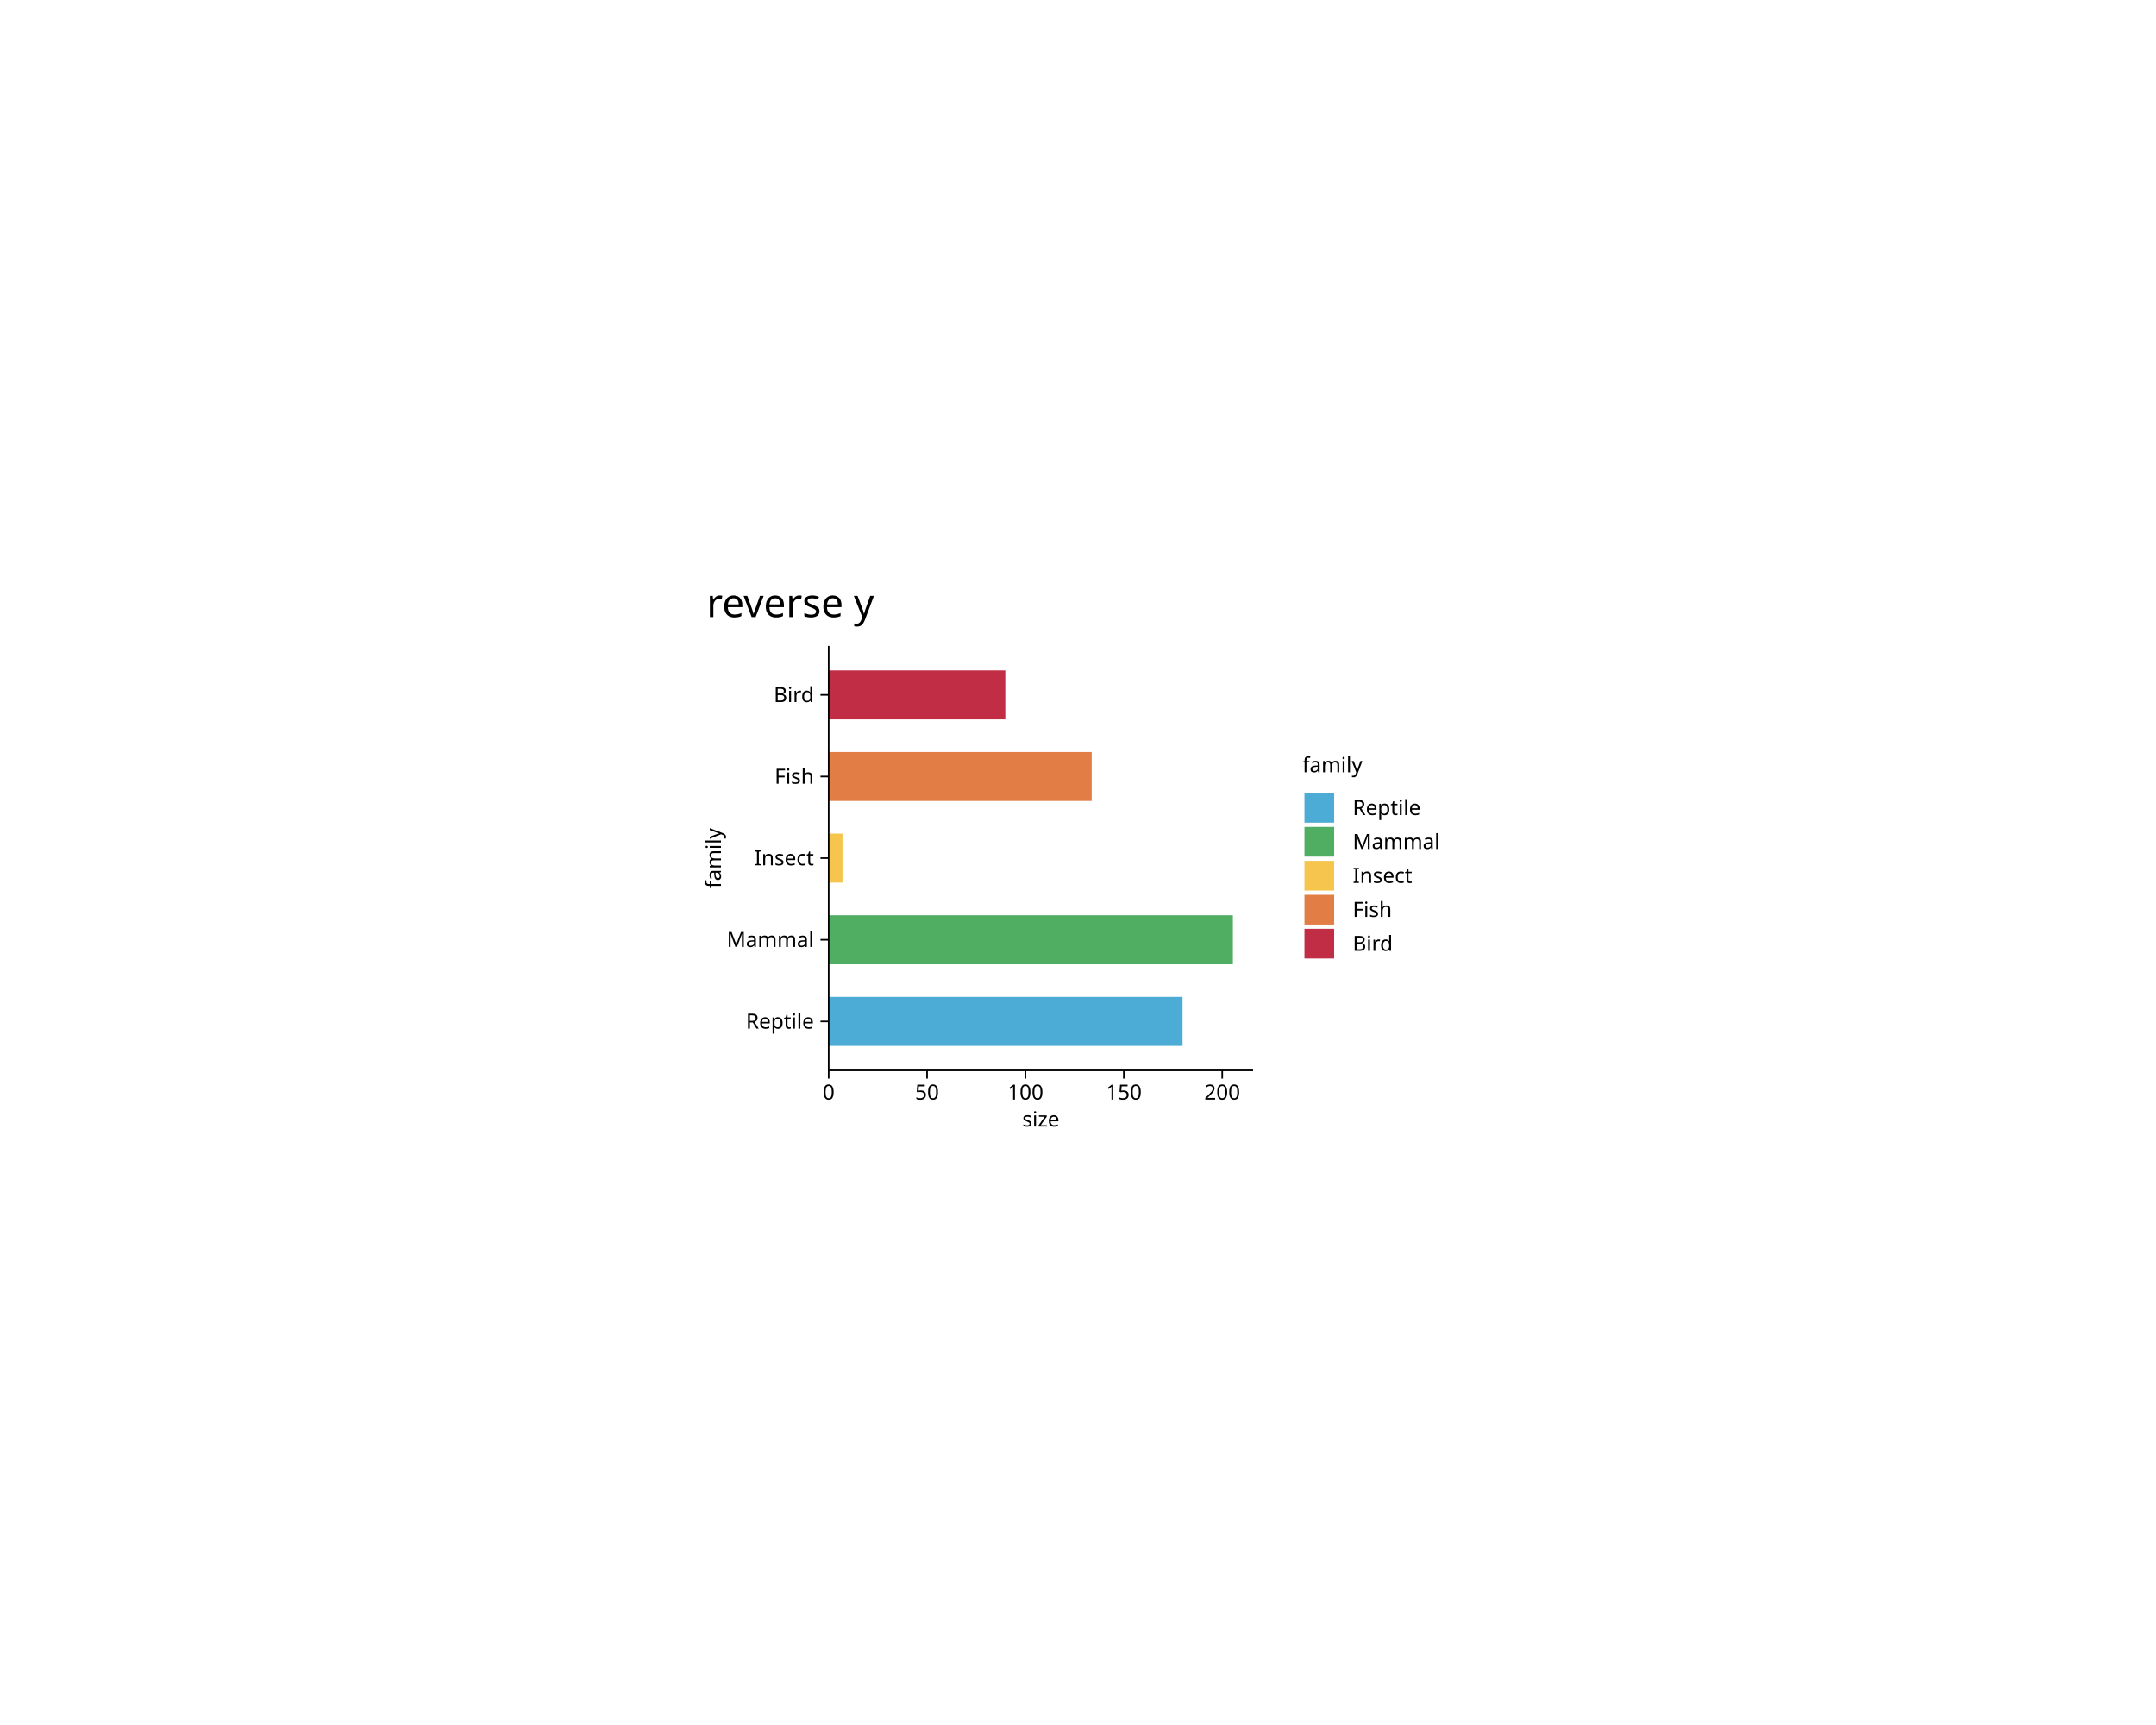
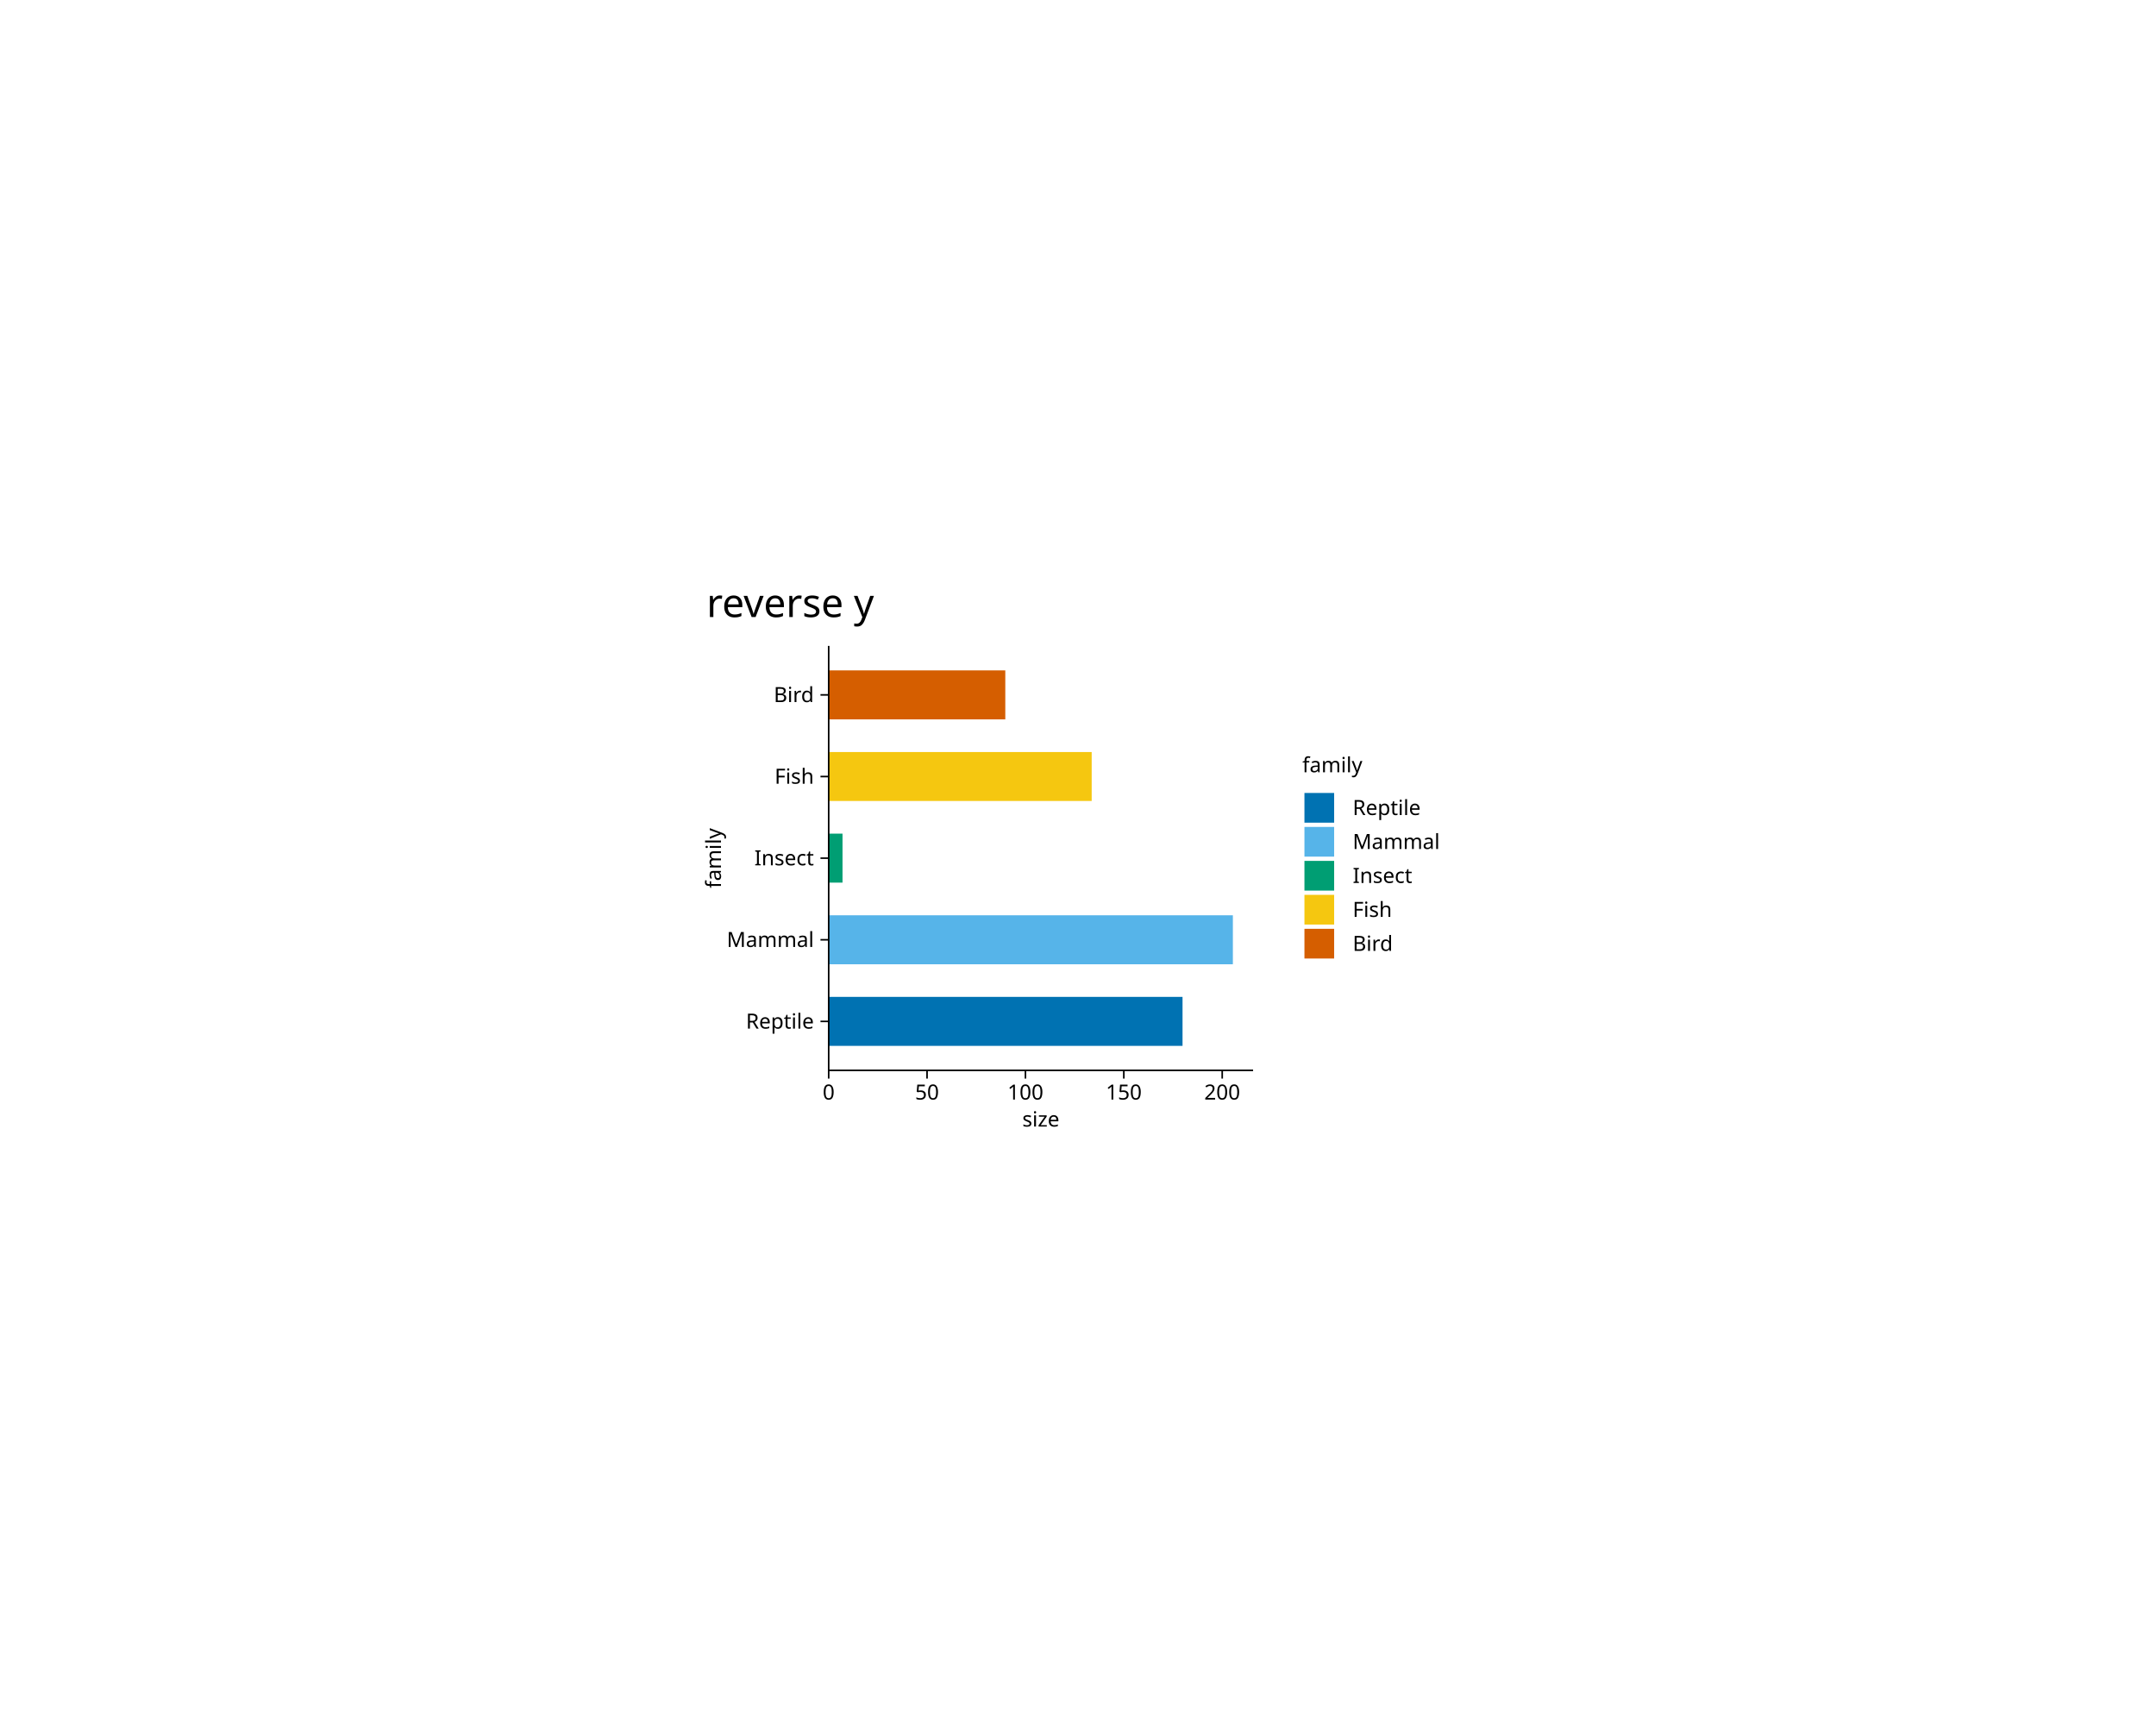
<svg xmlns="http://www.w3.org/2000/svg" class="svglite" data-engine-version="2.0" width="720.00pt" height="576.00pt" viewBox="0 0 720.00 576.00">
  <defs>
    <style type="text/css">
    .svglite line, .svglite polyline, .svglite polygon, .svglite path, .svglite rect, .svglite circle {
      fill: none;
      stroke: #000000;
      stroke-linecap: round;
      stroke-linejoin: round;
      stroke-miterlimit: 10.00;
    }
  </style>
  </defs>
  <rect width="100%" height="100%" style="stroke: none; fill: #FFFFFF;" />
  <defs>
    <clipPath id="cpMC4wMHw3MjAuMDB8MC4wMHw1NzYuMDA=">
      <rect x="0.00" y="0.00" width="720.00" height="576.00" />
    </clipPath>
  </defs>
  <g clip-path="url(#cpMC4wMHw3MjAuMDB8MC4wMHw1NzYuMDA=)">
</g>
  <defs>
    <clipPath id="cpMjI5LjA2fDQ5MC45NHwxOTEuNDh8Mzg0LjUy">
      <rect x="229.06" y="191.48" width="261.89" height="193.04" />
    </clipPath>
  </defs>
  <g clip-path="url(#cpMjI5LjA2fDQ5MC45NHwxOTEuNDh8Mzg0LjUy)">
    <rect x="229.06" y="191.48" width="261.89" height="193.04" style="stroke-width: 1.07; stroke: #FFFFFF; fill: #FFFFFF;" />
  </g>
  <g clip-path="url(#cpMC4wMHw3MjAuMDB8MC4wMHw1NzYuMDA=)">
</g>
  <defs>
    <clipPath id="cpMjc2Ljc0fDQxOC40N3wyMTUuNjh8MzU3LjQx">
      <rect x="276.74" y="215.68" width="141.73" height="141.73" />
    </clipPath>
  </defs>
  <g clip-path="url(#cpMjc2Ljc0fDQxOC40N3wyMTUuNjh8MzU3LjQx)">
</g>
  <g clip-path="url(#cpMC4wMHw3MjAuMDB8MC4wMHw1NzYuMDA=)">
</g>
  <defs>
    <clipPath id="cpMjM0LjU0fDQ4NS40NnwyMTQuMjZ8Mzc5LjA0">
      <rect x="234.54" y="214.26" width="250.93" height="164.78" />
    </clipPath>
  </defs>
  <g clip-path="url(#cpMjM0LjU0fDQ4NS40NnwyMTQuMjZ8Mzc5LjA0)">
    <rect x="234.54" y="214.26" width="250.93" height="164.78" style="stroke-width: 1.07; stroke: none;" />
  </g>
  <g clip-path="url(#cpMC4wMHw3MjAuMDB8MC4wMHw1NzYuMDA=)">
</g>
  <g clip-path="url(#cpMjc2Ljc0fDQxOC40N3wyMTUuNjh8MzU3LjQx)">
    <rect x="276.74" y="215.68" width="141.73" height="141.73" style="stroke-width: 1.07; stroke: none;" />
-     <rect x="276.74" y="332.88" width="118.17" height="16.35" style="stroke-width: 1.07; stroke: none; stroke-linecap: butt; stroke-linejoin: miter; fill: #4DACD6;" />
-     <rect x="276.74" y="305.63" width="134.98" height="16.35" style="stroke-width: 1.07; stroke: none; stroke-linecap: butt; stroke-linejoin: miter; fill: #4FAE62;" />
-     <rect x="276.74" y="278.37" width="4.62" height="16.35" style="stroke-width: 1.07; stroke: none; stroke-linecap: butt; stroke-linejoin: miter; fill: #F6C54D;" />
-     <rect x="276.74" y="251.11" width="87.83" height="16.35" style="stroke-width: 1.07; stroke: none; stroke-linecap: butt; stroke-linejoin: miter; fill: #E37D46;" />
-     <rect x="276.74" y="223.86" width="58.98" height="16.35" style="stroke-width: 1.07; stroke: none; stroke-linecap: butt; stroke-linejoin: miter; fill: #C02D45;" />
+     <rect x="276.74" y="332.88" width="118.17" height="16.35" style="stroke-width: 1.07; stroke: none; stroke-linecap: butt; stroke-linejoin: miter; fill: #0072B2;" />
+     <rect x="276.74" y="305.63" width="134.98" height="16.35" style="stroke-width: 1.07; stroke: none; stroke-linecap: butt; stroke-linejoin: miter; fill: #56B4E9;" />
+     <rect x="276.74" y="278.37" width="4.62" height="16.35" style="stroke-width: 1.07; stroke: none; stroke-linecap: butt; stroke-linejoin: miter; fill: #009E73;" />
+     <rect x="276.74" y="251.11" width="87.83" height="16.35" style="stroke-width: 1.07; stroke: none; stroke-linecap: butt; stroke-linejoin: miter; fill: #F5C710;" />
+     <rect x="276.74" y="223.86" width="58.98" height="16.35" style="stroke-width: 1.07; stroke: none; stroke-linecap: butt; stroke-linejoin: miter; fill: #D55E00;" />
  </g>
  <g clip-path="url(#cpMC4wMHw3MjAuMDB8MC4wMHw1NzYuMDA=)">
    <polyline points="276.74,357.41 276.74,215.68 " style="stroke-width: 0.53; stroke-linecap: butt;" />
    <text x="271.81" y="343.47" text-anchor="end" style="font-size: 7.00px; font-family: sans;" textLength="21.79px" lengthAdjust="spacingAndGlyphs">Reptile</text>
    <text x="271.81" y="316.21" text-anchor="end" style="font-size: 7.00px; font-family: sans;" textLength="26.84px" lengthAdjust="spacingAndGlyphs">Mammal</text>
    <text x="271.81" y="288.95" text-anchor="end" style="font-size: 7.00px; font-family: sans;" textLength="18.68px" lengthAdjust="spacingAndGlyphs">Insect</text>
    <text x="271.81" y="261.70" text-anchor="end" style="font-size: 7.00px; font-family: sans;" textLength="13.23px" lengthAdjust="spacingAndGlyphs">Fish</text>
    <text x="271.81" y="234.44" text-anchor="end" style="font-size: 7.00px; font-family: sans;" textLength="12.45px" lengthAdjust="spacingAndGlyphs">Bird</text>
    <polyline points="274.00,341.06 276.74,341.06 " style="stroke-width: 0.53; stroke-linecap: butt;" />
    <polyline points="274.00,313.80 276.74,313.80 " style="stroke-width: 0.53; stroke-linecap: butt;" />
    <polyline points="274.00,286.55 276.74,286.55 " style="stroke-width: 0.53; stroke-linecap: butt;" />
    <polyline points="274.00,259.29 276.74,259.29 " style="stroke-width: 0.53; stroke-linecap: butt;" />
    <polyline points="274.00,232.03 276.74,232.03 " style="stroke-width: 0.53; stroke-linecap: butt;" />
    <polyline points="276.74,357.41 418.47,357.41 " style="stroke-width: 0.53; stroke-linecap: butt;" />
    <polyline points="276.74,360.15 276.74,357.41 " style="stroke-width: 0.53; stroke-linecap: butt;" />
    <polyline points="309.59,360.15 309.59,357.41 " style="stroke-width: 0.53; stroke-linecap: butt;" />
    <polyline points="342.45,360.15 342.45,357.41 " style="stroke-width: 0.53; stroke-linecap: butt;" />
    <polyline points="375.30,360.15 375.30,357.41 " style="stroke-width: 0.53; stroke-linecap: butt;" />
    <polyline points="408.16,360.15 408.16,357.41 " style="stroke-width: 0.53; stroke-linecap: butt;" />
    <text x="276.74" y="367.16" text-anchor="middle" style="font-size: 7.00px; font-family: sans;" textLength="3.89px" lengthAdjust="spacingAndGlyphs">0</text>
    <text x="309.59" y="367.16" text-anchor="middle" style="font-size: 7.00px; font-family: sans;" textLength="7.79px" lengthAdjust="spacingAndGlyphs">50</text>
    <text x="342.45" y="367.16" text-anchor="middle" style="font-size: 7.00px; font-family: sans;" textLength="11.68px" lengthAdjust="spacingAndGlyphs">100</text>
    <text x="375.30" y="367.16" text-anchor="middle" style="font-size: 7.00px; font-family: sans;" textLength="11.68px" lengthAdjust="spacingAndGlyphs">150</text>
    <text x="408.16" y="367.16" text-anchor="middle" style="font-size: 7.00px; font-family: sans;" textLength="11.68px" lengthAdjust="spacingAndGlyphs">200</text>
    <text x="347.60" y="376.17" text-anchor="middle" style="font-size: 7.00px; font-family: sans;" textLength="12.45px" lengthAdjust="spacingAndGlyphs">size</text>
    <text transform="translate(240.77,286.55) rotate(-90)" text-anchor="middle" style="font-size: 7.00px; font-family: sans;" textLength="18.28px" lengthAdjust="spacingAndGlyphs">family</text>
    <rect x="429.43" y="246.84" width="54.62" height="79.40" style="stroke-width: 1.07; stroke: none;" />
    <text x="434.91" y="257.87" style="font-size: 7.00px; font-family: sans;" textLength="18.28px" lengthAdjust="spacingAndGlyphs">family</text>
    <rect x="434.91" y="264.07" width="11.34" height="11.34" style="stroke-width: 1.07; stroke: none;" />
-     <rect x="435.62" y="264.78" width="9.92" height="9.92" style="stroke-width: 1.07; stroke: none; stroke-linecap: butt; stroke-linejoin: miter; fill: #4DACD6;" />
+     <rect x="435.62" y="264.78" width="9.92" height="9.92" style="stroke-width: 1.07; stroke: none; stroke-linecap: butt; stroke-linejoin: miter; fill: #0072B2;" />
    <rect x="434.91" y="275.41" width="11.34" height="11.34" style="stroke-width: 1.07; stroke: none;" />
-     <rect x="435.62" y="276.12" width="9.92" height="9.92" style="stroke-width: 1.07; stroke: none; stroke-linecap: butt; stroke-linejoin: miter; fill: #4FAE62;" />
+     <rect x="435.62" y="276.12" width="9.92" height="9.92" style="stroke-width: 1.07; stroke: none; stroke-linecap: butt; stroke-linejoin: miter; fill: #56B4E9;" />
    <rect x="434.91" y="286.75" width="11.34" height="11.34" style="stroke-width: 1.07; stroke: none;" />
-     <rect x="435.62" y="287.46" width="9.92" height="9.92" style="stroke-width: 1.07; stroke: none; stroke-linecap: butt; stroke-linejoin: miter; fill: #F6C54D;" />
+     <rect x="435.62" y="287.46" width="9.92" height="9.92" style="stroke-width: 1.07; stroke: none; stroke-linecap: butt; stroke-linejoin: miter; fill: #009E73;" />
    <rect x="434.91" y="298.09" width="11.34" height="11.34" style="stroke-width: 1.07; stroke: none;" />
-     <rect x="435.62" y="298.80" width="9.92" height="9.92" style="stroke-width: 1.07; stroke: none; stroke-linecap: butt; stroke-linejoin: miter; fill: #E37D46;" />
+     <rect x="435.62" y="298.80" width="9.92" height="9.92" style="stroke-width: 1.07; stroke: none; stroke-linecap: butt; stroke-linejoin: miter; fill: #F5C710;" />
    <rect x="434.91" y="309.43" width="11.34" height="11.34" style="stroke-width: 1.07; stroke: none;" />
-     <rect x="435.62" y="310.14" width="9.92" height="9.92" style="stroke-width: 1.07; stroke: none; stroke-linecap: butt; stroke-linejoin: miter; fill: #C02D45;" />
+     <rect x="435.62" y="310.14" width="9.92" height="9.92" style="stroke-width: 1.07; stroke: none; stroke-linecap: butt; stroke-linejoin: miter; fill: #D55E00;" />
    <text x="451.73" y="272.15" style="font-size: 7.00px; font-family: sans;" textLength="21.79px" lengthAdjust="spacingAndGlyphs">Reptile</text>
    <text x="451.73" y="283.49" style="font-size: 7.00px; font-family: sans;" textLength="26.84px" lengthAdjust="spacingAndGlyphs">Mammal</text>
    <text x="451.73" y="294.83" style="font-size: 7.00px; font-family: sans;" textLength="18.68px" lengthAdjust="spacingAndGlyphs">Insect</text>
    <text x="451.73" y="306.17" style="font-size: 7.00px; font-family: sans;" textLength="13.23px" lengthAdjust="spacingAndGlyphs">Fish</text>
    <text x="451.73" y="317.51" style="font-size: 7.00px; font-family: sans;" textLength="12.45px" lengthAdjust="spacingAndGlyphs">Bird</text>
    <text x="235.95" y="206.04" style="font-size: 13.20px; font-family: sans;" textLength="54.30px" lengthAdjust="spacingAndGlyphs">reverse y</text>
  </g>
</svg>
